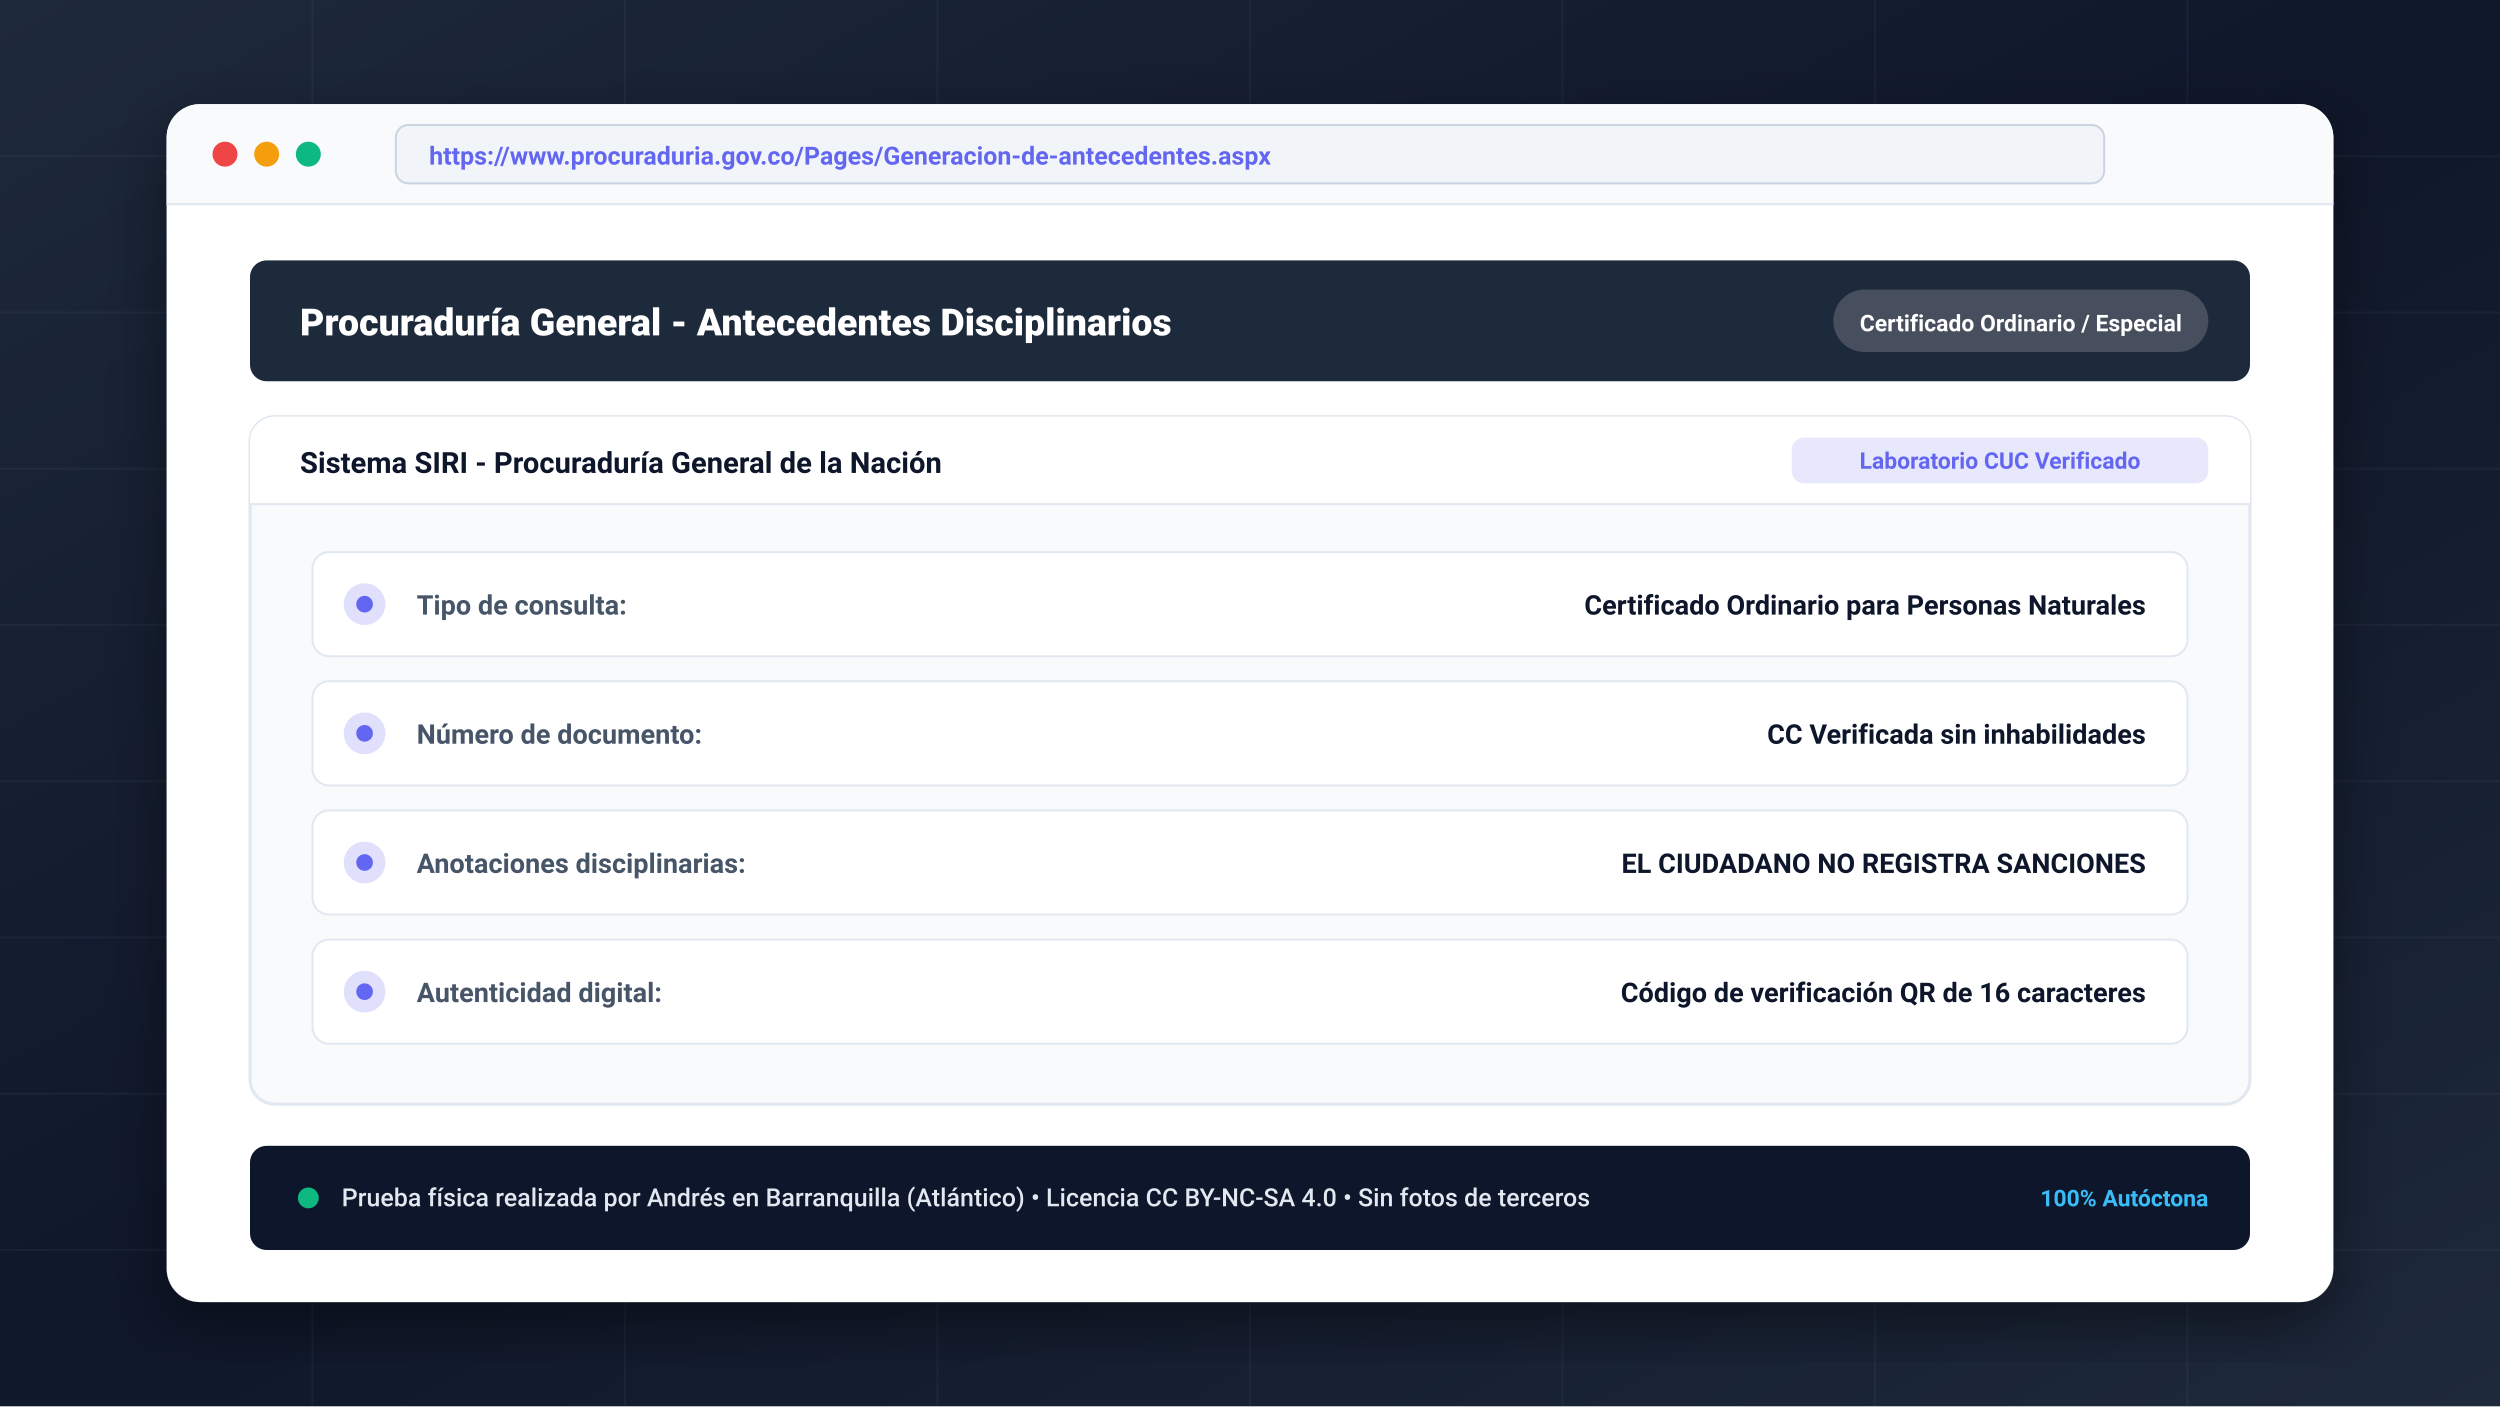
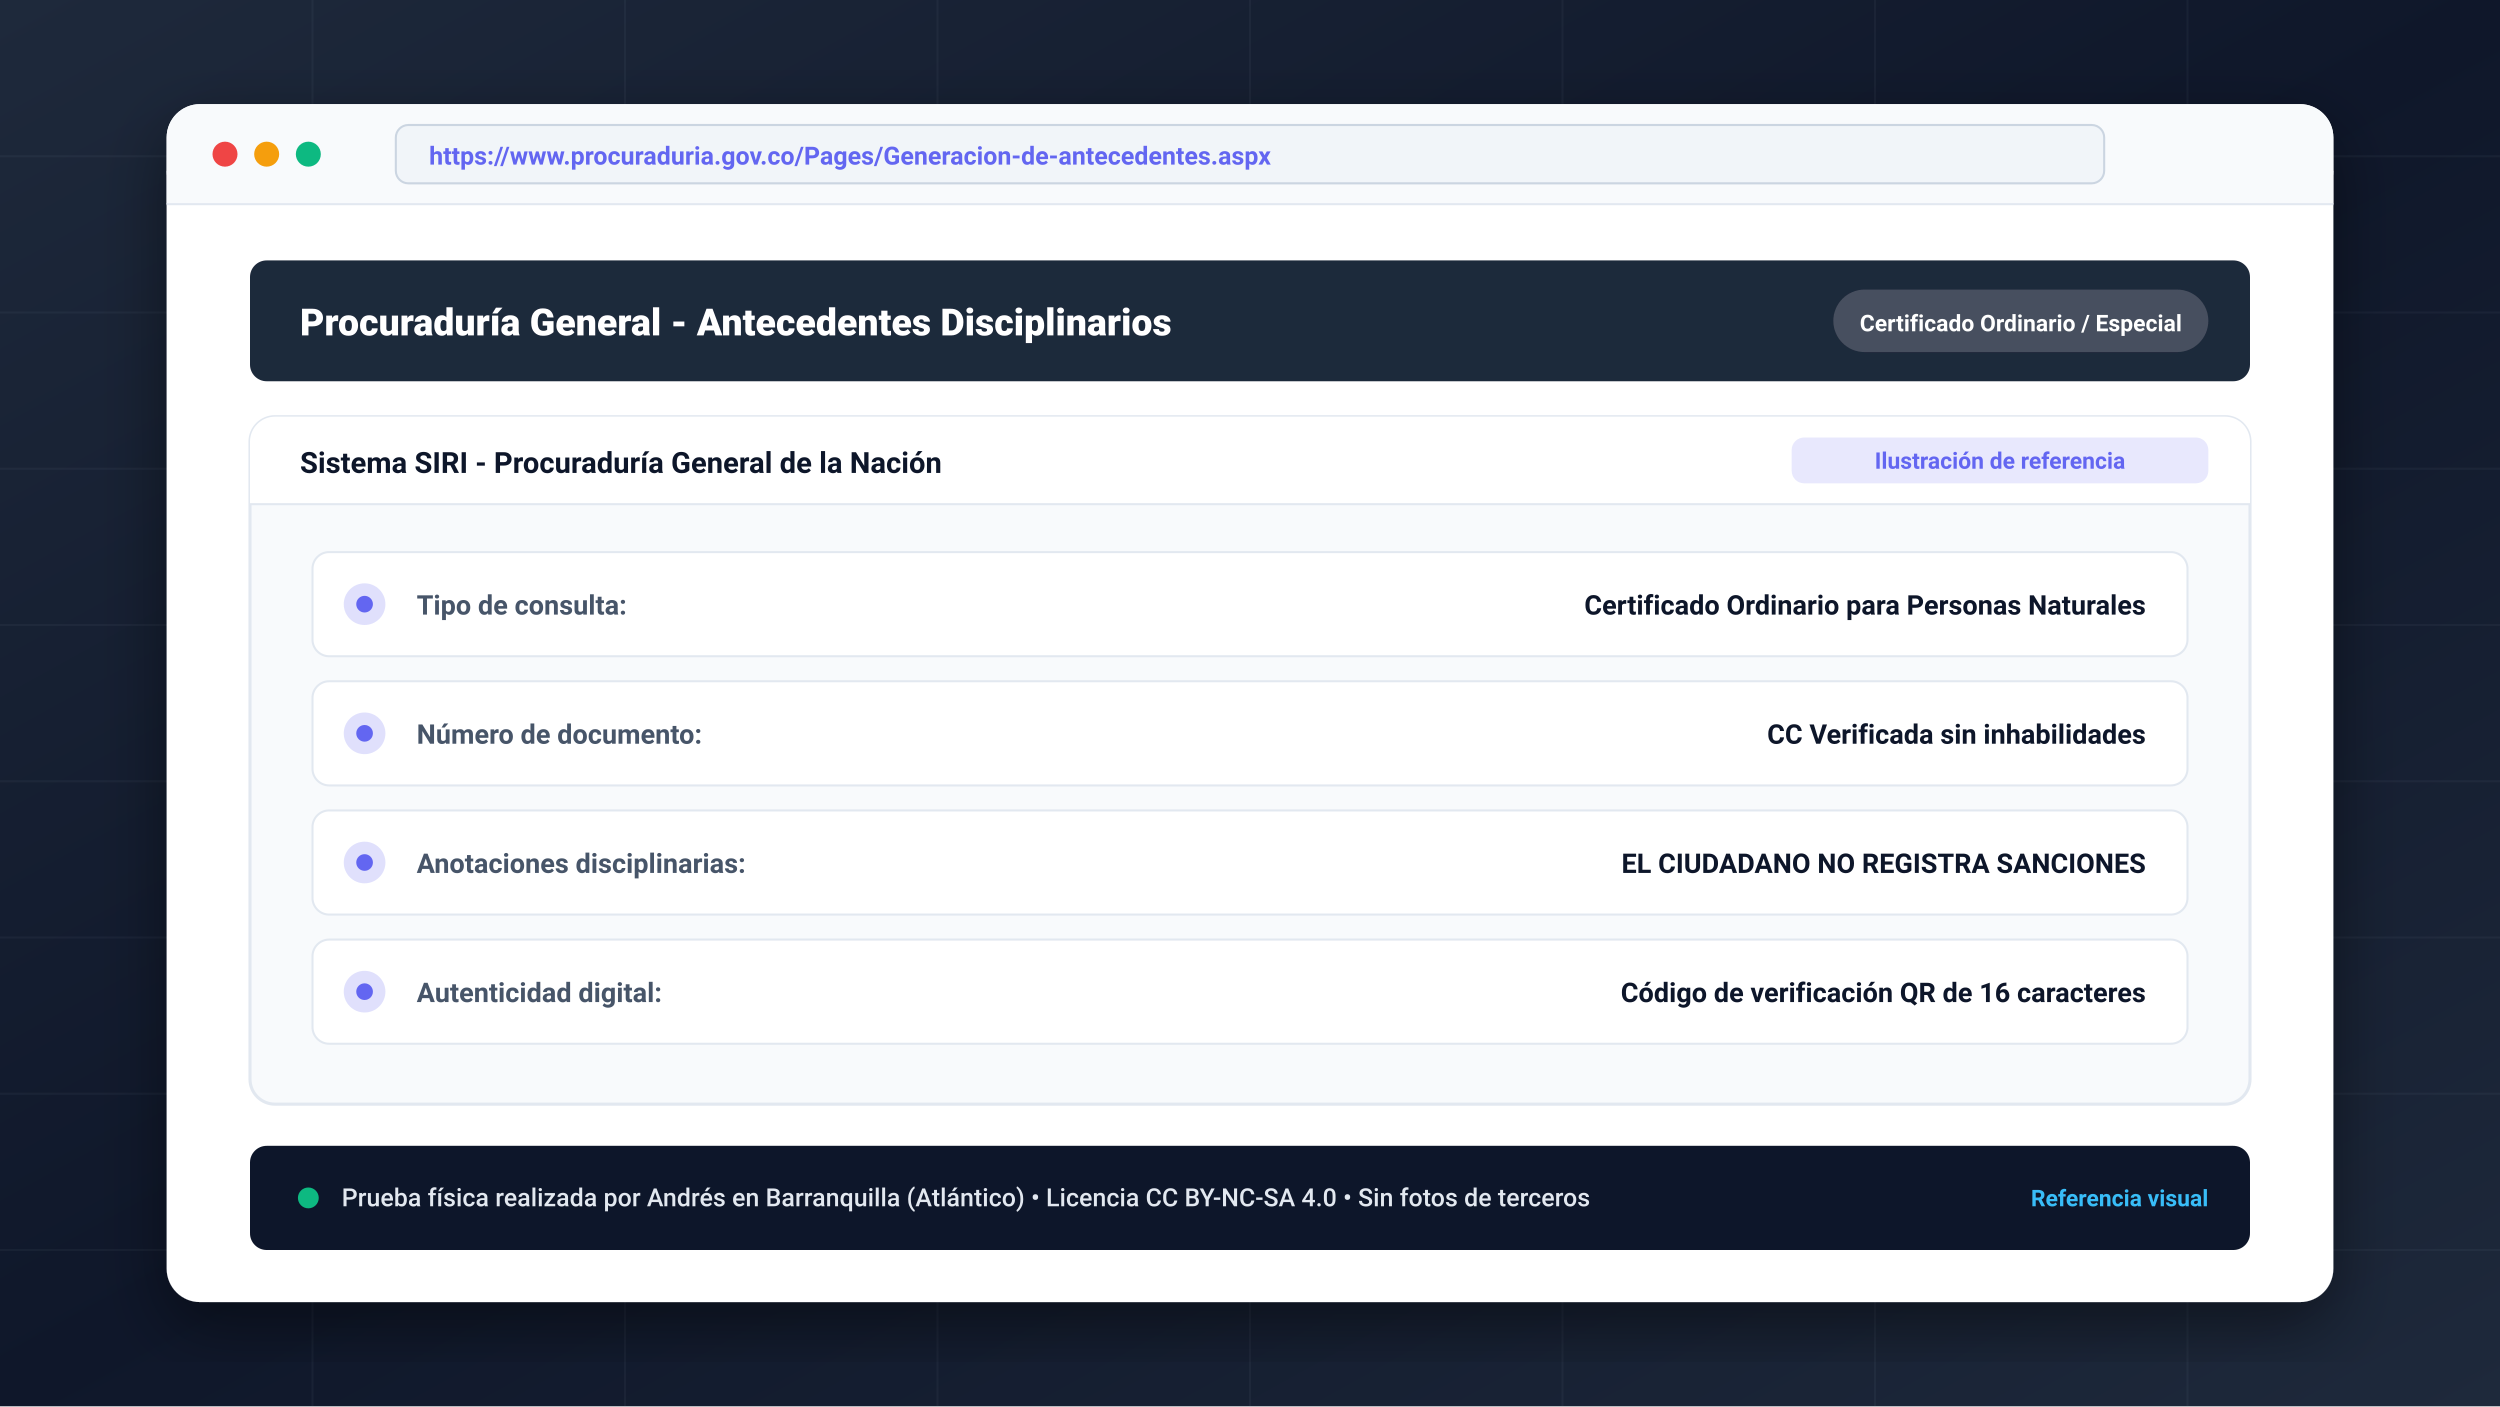
<svg xmlns="http://www.w3.org/2000/svg" viewBox="0 0 1200 675" width="1200" height="675">
  <defs>
    <linearGradient id="bg-grad-procuraduria-antecedentes" x1="0%" y1="0%" x2="100%" y2="100%">
      <stop offset="0%" stop-color="#1e293b" />
      <stop offset="50%" stop-color="#0f172a" />
      <stop offset="100%" stop-color="#1e293b" />
    </linearGradient>
    <filter id="shadow-procuraduria-antecedentes" x="-5%" y="-5%" width="110%" height="110%">
      <feDropShadow dx="0" dy="12" stdDeviation="16" flood-color="#000000" flood-opacity="0.45" />
    </filter>
  </defs>
  <rect width="1200" height="675" fill="url(#bg-grad-procuraduria-antecedentes)" />
  <g opacity="0.06" stroke="#94a3b8" stroke-width="1">
    <line x1="0" y1="75" x2="1200" y2="75" />
    <line x1="0" y1="150" x2="1200" y2="150" />
    <line x1="0" y1="225" x2="1200" y2="225" />
    <line x1="0" y1="300" x2="1200" y2="300" />
    <line x1="0" y1="375" x2="1200" y2="375" />
    <line x1="0" y1="450" x2="1200" y2="450" />
    <line x1="0" y1="525" x2="1200" y2="525" />
    <line x1="0" y1="600" x2="1200" y2="600" />
    <line x1="150" y1="0" x2="150" y2="675" />
    <line x1="300" y1="0" x2="300" y2="675" />
    <line x1="450" y1="0" x2="450" y2="675" />
    <line x1="600" y1="0" x2="600" y2="675" />
    <line x1="750" y1="0" x2="750" y2="675" />
    <line x1="900" y1="0" x2="900" y2="675" />
    <line x1="1050" y1="0" x2="1050" y2="675" />
  </g>
  <g transform="translate(80, 50)" filter="url(#shadow-procuraduria-antecedentes)">
    <rect width="1040" height="575" rx="16" fill="#ffffff" />
    <rect width="1040" height="48" rx="16" fill="#f8fafc" />
    <path d="M0 32 h1040 v16 h-1040 z" fill="#f8fafc" />
    <line x1="0" y1="48" x2="1040" y2="48" stroke="#e2e8f0" stroke-width="1" />
    <circle cx="28" cy="24" r="6" fill="#ef4444" />
    <circle cx="48" cy="24" r="6" fill="#f59e0b" />
    <circle cx="68" cy="24" r="6" fill="#10b981" />
    <rect x="110" y="10" width="820" height="28" rx="6" fill="#f1f5f9" stroke="#cbd5e1" stroke-width="1" />
    <text x="126" y="29" font-family="-apple-system, BlinkMacSystemFont, 'Segoe UI', Roboto, sans-serif" font-size="12" fill="#6366f1" font-weight="600">https://www.procuraduria.gov.co/Pages/Generacion-de-antecedentes.aspx</text>
    <g transform="translate(40, 75)">
      <rect width="960" height="58" rx="8" fill="#1e293b" />
      <text x="24" y="36" font-family="-apple-system, BlinkMacSystemFont, 'Segoe UI', Roboto, sans-serif" font-size="18" fill="#ffffff" font-weight="800">Procuraduría General - Antecedentes Disciplinarios</text>
      <rect x="760" y="14" width="180" height="30" rx="15" fill="#ffffff" opacity="0.18" />
      <text x="850" y="34" font-family="-apple-system, BlinkMacSystemFont, 'Segoe UI', Roboto, sans-serif" font-size="11" fill="#ffffff" font-weight="700" text-anchor="middle">Certificado Ordinario / Especial</text>
    </g>
    <g transform="translate(40, 150)">
      <rect width="960" height="330" rx="12" fill="#f8fafc" stroke="#e2e8f0" stroke-width="1.5" />
      <rect width="960" height="42" rx="12" fill="#ffffff" />
      <path d="M0 26 h960 v16 h-960 z" fill="#ffffff" />
      <line x1="0" y1="42" x2="960" y2="42" stroke="#e2e8f0" stroke-width="1" />
      <text x="24" y="27" font-family="-apple-system, BlinkMacSystemFont, 'Segoe UI', Roboto, sans-serif" font-size="14" fill="#0f172a" font-weight="700">Sistema SIRI - Procuraduría General de la Nación</text>
      <rect x="740" y="10" width="200" height="22" rx="6" fill="#6366f1" opacity="0.15" />
-       <text x="840" y="25" font-family="-apple-system, BlinkMacSystemFont, 'Segoe UI', Roboto, sans-serif" font-size="11" fill="#6366f1" font-weight="700" text-anchor="middle">Laboratorio CUC Verificado</text>
+       <text x="840" y="25" font-family="-apple-system, BlinkMacSystemFont, 'Segoe UI', Roboto, sans-serif" font-size="11" fill="#6366f1" font-weight="700" text-anchor="middle">Ilustración de referencia</text>
      <g transform="translate(30, 65)">
        <g transform="translate(0, 0)">
          <rect width="900" height="50" rx="8" fill="#ffffff" stroke="#e2e8f0" stroke-width="1" />
          <circle cx="25" cy="25" r="10" fill="#6366f1" opacity="0.2" />
          <circle cx="25" cy="25" r="4" fill="#6366f1" />
          <text x="50" y="30" font-family="-apple-system, BlinkMacSystemFont, 'Segoe UI', Roboto, sans-serif" font-size="13" fill="#475569" font-weight="600">Tipo de consulta:</text>
          <text x="880" y="30" font-family="-apple-system, BlinkMacSystemFont, 'Segoe UI', Roboto, sans-serif" font-size="13" fill="#0f172a" font-weight="700" text-anchor="end">Certificado Ordinario para Personas Naturales</text>
        </g>
        <g transform="translate(0, 62)">
          <rect width="900" height="50" rx="8" fill="#ffffff" stroke="#e2e8f0" stroke-width="1" />
          <circle cx="25" cy="25" r="10" fill="#6366f1" opacity="0.2" />
          <circle cx="25" cy="25" r="4" fill="#6366f1" />
          <text x="50" y="30" font-family="-apple-system, BlinkMacSystemFont, 'Segoe UI', Roboto, sans-serif" font-size="13" fill="#475569" font-weight="600">Número de documento:</text>
          <text x="880" y="30" font-family="-apple-system, BlinkMacSystemFont, 'Segoe UI', Roboto, sans-serif" font-size="13" fill="#0f172a" font-weight="700" text-anchor="end">CC Verificada sin inhabilidades</text>
        </g>
        <g transform="translate(0, 124)">
          <rect width="900" height="50" rx="8" fill="#ffffff" stroke="#e2e8f0" stroke-width="1" />
          <circle cx="25" cy="25" r="10" fill="#6366f1" opacity="0.2" />
          <circle cx="25" cy="25" r="4" fill="#6366f1" />
          <text x="50" y="30" font-family="-apple-system, BlinkMacSystemFont, 'Segoe UI', Roboto, sans-serif" font-size="13" fill="#475569" font-weight="600">Anotaciones disciplinarias:</text>
          <text x="880" y="30" font-family="-apple-system, BlinkMacSystemFont, 'Segoe UI', Roboto, sans-serif" font-size="13" fill="#0f172a" font-weight="700" text-anchor="end">EL CIUDADANO NO REGISTRA SANCIONES</text>
        </g>
        <g transform="translate(0, 186)">
          <rect width="900" height="50" rx="8" fill="#ffffff" stroke="#e2e8f0" stroke-width="1" />
          <circle cx="25" cy="25" r="10" fill="#6366f1" opacity="0.2" />
          <circle cx="25" cy="25" r="4" fill="#6366f1" />
          <text x="50" y="30" font-family="-apple-system, BlinkMacSystemFont, 'Segoe UI', Roboto, sans-serif" font-size="13" fill="#475569" font-weight="600">Autenticidad digital:</text>
          <text x="880" y="30" font-family="-apple-system, BlinkMacSystemFont, 'Segoe UI', Roboto, sans-serif" font-size="13" fill="#0f172a" font-weight="700" text-anchor="end">Código de verificación QR de 16 caracteres</text>
        </g>
      </g>
    </g>
    <g transform="translate(40, 500)">
      <rect width="960" height="50" rx="8" fill="#0f172a" />
      <circle cx="28" cy="25" r="5" fill="#10b981" />
      <text x="44" y="29" font-family="-apple-system, BlinkMacSystemFont, 'Segoe UI', Roboto, sans-serif" font-size="12" fill="#e2e8f0" font-weight="500">
        Prueba física realizada por Andrés en Barranquilla (Atlántico) • Licencia CC BY-NC-SA 4.0 • Sin fotos de terceros
      </text>
-       <text x="940" y="29" font-family="-apple-system, BlinkMacSystemFont, 'Segoe UI', Roboto, sans-serif" font-size="11" fill="#38bdf8" font-weight="700" text-anchor="end">100% Autóctona</text>
+       <text x="940" y="29" font-family="-apple-system, BlinkMacSystemFont, 'Segoe UI', Roboto, sans-serif" font-size="11" fill="#38bdf8" font-weight="700" text-anchor="end">Referencia visual</text>
    </g>
  </g>
</svg>
